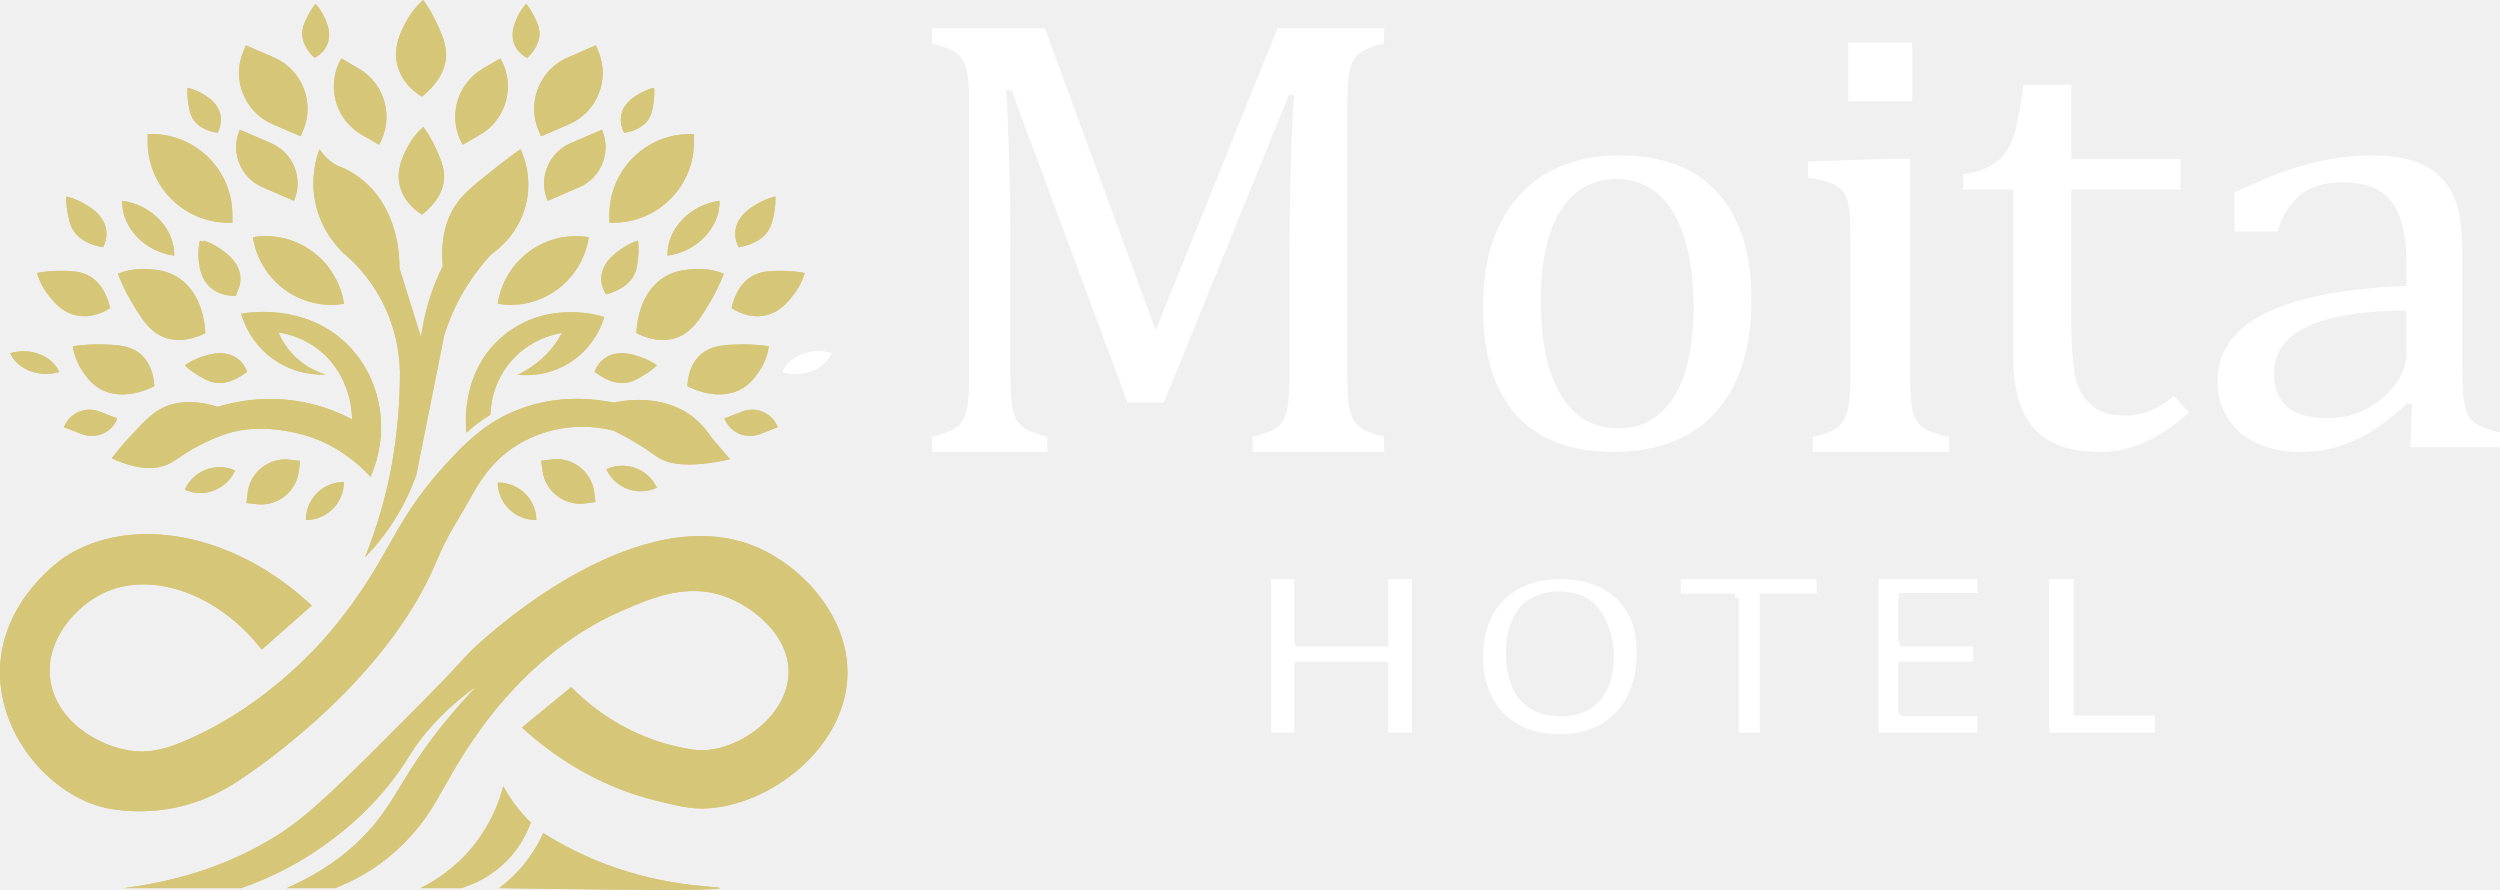
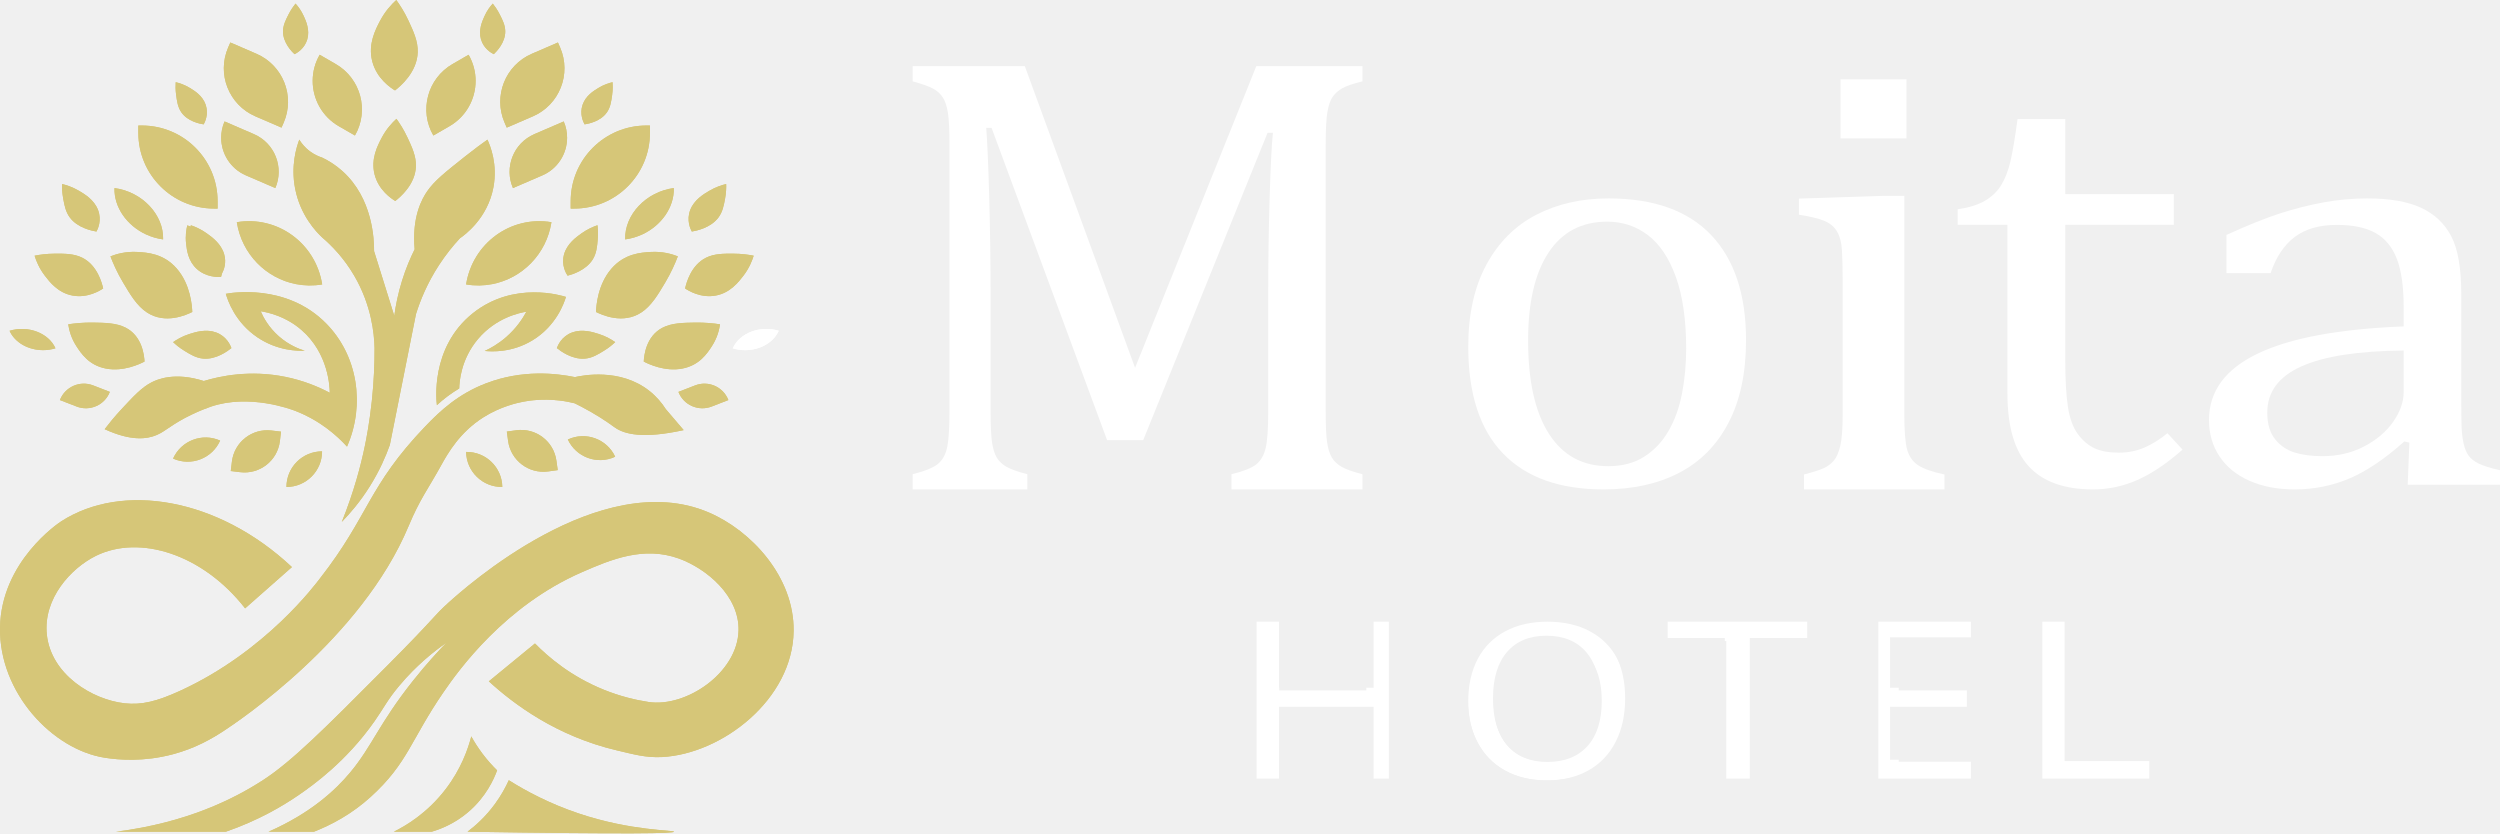
- <svg xmlns="http://www.w3.org/2000/svg" width="177" height="63" viewBox="0 0 177 63" fill="none">
+ <svg xmlns="http://www.w3.org/2000/svg" width="189" height="63" viewBox="0 0 189 63" fill="none">
  <path d="M43.757 61.499C41.498 60.742 39.718 59.772 38.465 58.984C38.228 59.51 37.894 60.127 37.425 60.77C36.714 61.743 35.946 62.425 35.343 62.878C47.888 63.074 50.953 63.003 50.957 62.878C50.961 62.749 47.745 62.836 43.757 61.499Z" fill="#D6C678" />
  <path d="M43.757 61.499C41.498 60.742 39.718 59.772 38.465 58.984C38.228 59.51 37.894 60.127 37.425 60.77C36.714 61.743 35.946 62.425 35.343 62.878C47.888 63.074 50.953 63.003 50.957 62.878C50.961 62.749 47.745 62.836 43.757 61.499Z" fill="#D6C678" />
  <path d="M37.581 58.238C37.232 57.897 36.85 57.477 36.47 56.972C36.124 56.511 35.849 56.069 35.629 55.671C35.389 56.602 34.868 58.128 33.677 59.678C32.288 61.485 30.673 62.433 29.773 62.878C30.728 62.878 31.682 62.878 32.636 62.878C33.277 62.691 34.344 62.289 35.395 61.395C36.749 60.242 37.34 58.898 37.581 58.238Z" fill="#D6C678" />
  <path d="M37.581 58.238C37.232 57.897 36.85 57.477 36.47 56.972C36.124 56.511 35.849 56.069 35.629 55.671C35.389 56.602 34.868 58.128 33.677 59.678C32.288 61.485 30.673 62.433 29.773 62.878C30.728 62.878 31.682 62.878 32.636 62.878C33.277 62.691 34.344 62.289 35.395 61.395C36.749 60.242 37.34 58.898 37.581 58.238Z" fill="#D6C678" />
  <path d="M53.57 38.736C45.375 35.244 35.089 44.495 33.904 45.562C32.69 46.654 33.145 46.438 29.186 50.415C24.465 55.158 22.062 57.559 19.899 58.966C17.702 60.395 14.122 62.198 8.771 62.878C11.539 62.878 14.306 62.878 17.073 62.878C19.544 62.023 21.397 60.924 22.64 60.064C23.625 59.382 26.176 57.583 28.316 54.522C29.058 53.461 29.266 52.941 30.189 51.838C31.486 50.289 32.81 49.243 33.742 48.594C33.154 49.202 32.246 50.179 31.231 51.456C28.655 54.696 28.131 56.41 26.477 58.394C25.376 59.715 23.512 61.468 20.3 62.878C21.445 62.878 22.59 62.878 23.735 62.878C25.026 62.37 26.577 61.564 28.038 60.233C30.838 57.682 31.035 55.969 33.521 52.341C34.718 50.594 38.188 45.799 43.968 43.269C46.184 42.299 48.654 41.262 51.325 42.228C53.394 42.977 55.904 45.044 55.833 47.675C55.746 50.875 51.858 53.501 49.031 53.069C48.072 52.923 46.916 52.653 45.666 52.15C43.175 51.148 41.459 49.68 40.443 48.646C39.281 49.6 38.118 50.554 36.956 51.508C38.831 53.226 42.069 55.657 46.637 56.729C47.904 57.026 48.83 57.299 50.072 57.232C54.582 56.988 59.931 52.892 59.999 47.709C60.053 43.62 56.804 40.114 53.57 38.736Z" fill="#D6C678" />
  <path d="M53.57 38.736C45.375 35.244 35.089 44.495 33.904 45.562C32.69 46.654 33.145 46.438 29.186 50.415C24.465 55.158 22.062 57.559 19.899 58.966C17.702 60.395 14.122 62.198 8.771 62.878C11.539 62.878 14.306 62.878 17.073 62.878C19.544 62.023 21.397 60.924 22.64 60.064C23.625 59.382 26.176 57.583 28.316 54.522C29.058 53.461 29.266 52.941 30.189 51.838C31.486 50.289 32.81 49.243 33.742 48.594C33.154 49.202 32.246 50.179 31.231 51.456C28.655 54.696 28.131 56.41 26.477 58.394C25.376 59.715 23.512 61.468 20.3 62.878C21.445 62.878 22.59 62.878 23.735 62.878C25.026 62.37 26.577 61.564 28.038 60.233C30.838 57.682 31.035 55.969 33.521 52.341C34.718 50.594 38.188 45.799 43.968 43.269C46.184 42.299 48.654 41.262 51.325 42.228C53.394 42.977 55.904 45.044 55.833 47.675C55.746 50.875 51.858 53.501 49.031 53.069C48.072 52.923 46.916 52.653 45.666 52.15C43.175 51.148 41.459 49.68 40.443 48.646C39.281 49.6 38.118 50.554 36.956 51.508C38.831 53.226 42.069 55.657 46.637 56.729C47.904 57.026 48.83 57.299 50.072 57.232C54.582 56.988 59.931 52.892 59.999 47.709C60.053 43.62 56.804 40.114 53.57 38.736Z" fill="#D6C678" />
  <path d="M13.066 57.024C14.76 56.575 16.001 55.853 16.917 55.255C17.962 54.572 27.318 48.331 30.894 39.761C31.741 37.731 32.379 36.944 33.347 35.187C33.846 34.282 34.749 32.687 36.54 31.553C37.842 30.729 39.139 30.449 39.55 30.371C39.972 30.29 40.995 30.126 42.291 30.278C42.762 30.334 43.154 30.417 43.442 30.489C43.734 30.631 44.182 30.857 44.711 31.163C45.691 31.729 46.333 32.213 46.507 32.334C47.215 32.826 48.616 33.191 51.686 32.516C51.235 31.987 50.784 31.458 50.333 30.929C50.043 30.476 49.642 29.983 49.087 29.546C46.877 27.806 44.037 28.381 43.462 28.509C42.066 28.225 39.506 27.921 36.748 28.977C34.648 29.782 33.285 31.05 32.156 32.229C27.796 36.779 27.918 38.953 24.188 43.73C23.894 44.106 20.103 49.263 13.586 52.237C11.877 53.017 10.709 53.315 9.413 53.168C6.955 52.889 3.856 50.988 3.541 47.97C3.257 45.256 5.363 42.952 7.256 42.02C10.534 40.407 15.307 41.859 18.531 45.993L22.07 42.871C16.482 37.63 9.234 36.433 4.619 39.418C4.411 39.553 0.083 42.454 0.001 47.45C-0.079 52.362 3.953 56.659 7.913 57.284C9.004 57.456 10.872 57.606 13.066 57.024Z" fill="#D6C678" />
  <path d="M13.066 57.024C14.76 56.575 16.001 55.853 16.917 55.255C17.962 54.572 27.318 48.331 30.894 39.761C31.741 37.731 32.379 36.944 33.347 35.187C33.846 34.282 34.749 32.687 36.54 31.553C37.842 30.729 39.139 30.449 39.55 30.371C39.972 30.29 40.995 30.126 42.291 30.278C42.762 30.334 43.154 30.417 43.442 30.489C43.734 30.631 44.182 30.857 44.711 31.163C45.691 31.729 46.333 32.213 46.507 32.334C47.215 32.826 48.616 33.191 51.686 32.516C51.235 31.987 50.784 31.458 50.333 30.929C50.043 30.476 49.642 29.983 49.087 29.546C46.877 27.806 44.037 28.381 43.462 28.509C42.066 28.225 39.506 27.921 36.748 28.977C34.648 29.782 33.285 31.05 32.156 32.229C27.796 36.779 27.918 38.953 24.188 43.73C23.894 44.106 20.103 49.263 13.586 52.237C11.877 53.017 10.709 53.315 9.413 53.168C6.955 52.889 3.856 50.988 3.541 47.97C3.257 45.256 5.363 42.952 7.256 42.02C10.534 40.407 15.307 41.859 18.531 45.993L22.07 42.871C16.482 37.63 9.234 36.433 4.619 39.418C4.411 39.553 0.083 42.454 0.001 47.45C-0.079 52.362 3.953 56.659 7.913 57.284C9.004 57.456 10.872 57.606 13.066 57.024Z" fill="#D6C678" />
  <path d="M22.625 10.557C22.404 11.147 21.975 12.539 22.313 14.269C22.707 16.289 23.903 17.527 24.349 17.946C25.058 18.55 25.996 19.497 26.789 20.86C28.078 23.075 28.288 25.196 28.316 26.306C28.32 27.414 28.275 28.777 28.108 30.33C27.934 31.951 27.692 33.182 27.596 33.649C27.286 35.161 26.764 37.161 25.841 39.454C26.489 38.791 27.251 37.897 27.969 36.748C28.69 35.593 29.161 34.511 29.473 33.635C30.132 30.337 30.791 27.038 31.45 23.739C31.769 22.718 32.292 21.423 33.174 20.062C33.705 19.243 34.259 18.565 34.77 18.015C35.141 17.759 36.861 16.509 37.303 14.165C37.628 12.442 37.086 11.069 36.852 10.557C36.45 10.841 35.868 11.265 35.187 11.806C33.63 13.042 32.852 13.66 32.307 14.443C31.9 15.026 31.127 16.401 31.347 18.848C31.021 19.502 30.684 20.292 30.398 21.207C30.088 22.201 29.91 23.108 29.808 23.878C29.299 22.248 28.79 20.617 28.281 18.987C28.285 18.135 28.198 14.986 25.863 12.913C25.364 12.47 24.842 12.147 24.349 11.91C24.117 11.836 23.794 11.703 23.458 11.459C23.027 11.146 22.768 10.789 22.625 10.557Z" fill="#D6C678" />
  <path d="M22.625 10.557C22.404 11.147 21.975 12.539 22.313 14.269C22.707 16.289 23.903 17.527 24.349 17.946C25.058 18.55 25.996 19.497 26.789 20.86C28.078 23.075 28.288 25.196 28.316 26.306C28.32 27.414 28.275 28.777 28.108 30.33C27.934 31.951 27.692 33.182 27.596 33.649C27.286 35.161 26.764 37.161 25.841 39.454C26.489 38.791 27.251 37.897 27.969 36.748C28.69 35.593 29.161 34.511 29.473 33.635C30.132 30.337 30.791 27.038 31.45 23.739C31.769 22.718 32.292 21.423 33.174 20.062C33.705 19.243 34.259 18.565 34.77 18.015C35.141 17.759 36.861 16.509 37.303 14.165C37.628 12.442 37.086 11.069 36.852 10.557C36.45 10.841 35.868 11.265 35.187 11.806C33.63 13.042 32.852 13.66 32.307 14.443C31.9 15.026 31.127 16.401 31.347 18.848C31.021 19.502 30.684 20.292 30.398 21.207C30.088 22.201 29.91 23.108 29.808 23.878C29.299 22.248 28.79 20.617 28.281 18.987C28.285 18.135 28.198 14.986 25.863 12.913C25.364 12.47 24.842 12.147 24.349 11.91C24.117 11.836 23.794 11.703 23.458 11.459C23.027 11.146 22.768 10.789 22.625 10.557Z" fill="#D6C678" />
  <path d="M26.234 33.765C27.643 30.551 27.012 26.854 24.672 24.468C21.649 21.384 17.396 22.149 17.073 22.213C17.209 22.682 17.755 24.356 19.468 25.509C20.986 26.531 22.519 26.536 23.042 26.515C22.601 26.381 21.844 26.089 21.099 25.439C20.295 24.739 19.895 23.962 19.71 23.531C20.333 23.631 21.618 23.927 22.799 24.953C24.842 26.729 24.924 29.257 24.931 29.695C24.102 29.255 22.976 28.774 21.584 28.492C18.881 27.943 16.624 28.436 15.408 28.804C13.203 28.099 11.87 28.69 11.452 28.908C10.708 29.296 10.126 29.921 9.197 30.92C8.634 31.525 8.204 32.062 7.913 32.447C9.898 33.361 11.112 33.206 11.861 32.88C12.564 32.574 13.01 32.05 14.506 31.336C15.124 31.041 15.659 30.839 15.928 30.747C18.83 29.755 21.991 30.934 22.313 31.059C24.242 31.805 25.524 32.984 26.234 33.765Z" fill="#D6C678" />
  <path d="M26.234 33.765C27.643 30.551 27.012 26.854 24.672 24.468C21.649 21.384 17.396 22.149 17.073 22.213C17.209 22.682 17.755 24.356 19.468 25.509C20.986 26.531 22.519 26.536 23.042 26.515C22.601 26.381 21.844 26.089 21.099 25.439C20.295 24.739 19.895 23.962 19.71 23.531C20.333 23.631 21.618 23.927 22.799 24.953C24.842 26.729 24.924 29.257 24.931 29.695C24.102 29.255 22.976 28.774 21.584 28.492C18.881 27.943 16.624 28.436 15.408 28.804C13.203 28.099 11.87 28.69 11.452 28.908C10.708 29.296 10.126 29.921 9.197 30.92C8.634 31.525 8.204 32.062 7.913 32.447C9.898 33.361 11.112 33.206 11.861 32.88C12.564 32.574 13.01 32.05 14.506 31.336C15.124 31.041 15.659 30.839 15.928 30.747C18.83 29.755 21.991 30.934 22.313 31.059C24.242 31.805 25.524 32.984 26.234 33.765Z" fill="#D6C678" />
  <path d="M38.257 25.491C37.669 26.002 37.089 26.327 36.644 26.532C37.144 26.584 38.691 26.682 40.261 25.725C42.074 24.621 42.655 22.881 42.786 22.447C42.52 22.359 38.855 21.209 35.759 23.67C32.466 26.287 33.005 30.455 33.03 30.629C33.269 30.408 33.545 30.174 33.859 29.94C34.159 29.717 34.449 29.528 34.718 29.368C34.732 28.862 34.84 27.179 36.123 25.647C37.509 23.994 39.321 23.643 39.793 23.566C39.523 24.069 39.049 24.804 38.257 25.491Z" fill="#D6C678" />
  <path d="M38.257 25.491C37.669 26.002 37.089 26.327 36.644 26.532C37.144 26.584 38.691 26.682 40.261 25.725C42.074 24.621 42.655 22.881 42.786 22.447C42.52 22.359 38.855 21.209 35.759 23.67C32.466 26.287 33.005 30.455 33.03 30.629C33.269 30.408 33.545 30.174 33.859 29.94C34.159 29.717 34.449 29.528 34.718 29.368C34.732 28.862 34.84 27.179 36.123 25.647C37.509 23.994 39.321 23.643 39.793 23.566C39.523 24.069 39.049 24.804 38.257 25.491Z" fill="#D6C678" />
  <path d="M16.709 20.938C16.73 20.875 16.76 20.78 16.789 20.663C16.938 20.38 17.133 19.854 16.946 19.213C16.716 18.423 16.045 17.939 15.646 17.652C15.175 17.313 14.727 17.129 14.425 17.028C14.42 17.062 14.416 17.097 14.412 17.134C14.32 17.096 14.235 17.063 14.159 17.036C14.082 17.35 14.002 17.834 14.068 18.415C14.123 18.908 14.217 19.738 14.887 20.34C15.583 20.964 16.462 20.951 16.709 20.938Z" fill="#D6C678" />
  <path d="M16.709 20.938C16.73 20.875 16.76 20.78 16.789 20.663C16.938 20.38 17.133 19.854 16.946 19.213C16.716 18.423 16.045 17.939 15.646 17.652C15.175 17.313 14.727 17.129 14.425 17.028C14.42 17.062 14.416 17.097 14.412 17.134C14.32 17.096 14.235 17.063 14.159 17.036C14.082 17.35 14.002 17.834 14.068 18.415C14.123 18.908 14.217 19.738 14.887 20.34C15.583 20.964 16.462 20.951 16.709 20.938Z" fill="#D6C678" />
  <path d="M28.843 10.44C28.537 11.026 28.023 12.014 28.315 13.177C28.619 14.384 29.6 15.024 29.882 15.194C30.239 14.919 31.403 13.951 31.444 12.568C31.466 11.814 31.149 11.134 30.81 10.406C30.52 9.785 30.206 9.306 29.971 8.984C29.651 9.273 29.203 9.749 28.843 10.44Z" fill="#D6C678" />
  <path d="M28.843 10.44C28.537 11.026 28.023 12.014 28.315 13.177C28.619 14.384 29.6 15.024 29.882 15.194C30.239 14.919 31.403 13.951 31.444 12.568C31.466 11.814 31.149 11.134 30.81 10.406C30.52 9.785 30.206 9.306 29.971 8.984C29.651 9.273 29.203 9.749 28.843 10.44Z" fill="#D6C678" />
  <path d="M29.862 6.837C30.255 6.534 31.536 5.468 31.58 3.945C31.605 3.116 31.256 2.367 30.883 1.566C30.564 0.882 30.218 0.355 29.959 3.80316e-06C29.607 0.319 29.114 0.843 28.717 1.603C28.381 2.248 27.814 3.335 28.136 4.616C28.47 5.945 29.551 6.649 29.862 6.837Z" fill="#D6C678" />
  <path d="M29.862 6.837C30.255 6.534 31.536 5.468 31.58 3.945C31.605 3.116 31.256 2.367 30.883 1.566C30.564 0.882 30.218 0.355 29.959 3.80316e-06C29.607 0.319 29.114 0.843 28.717 1.603C28.381 2.248 27.814 3.335 28.136 4.616C28.47 5.945 29.551 6.649 29.862 6.837Z" fill="#D6C678" />
  <path d="M21.655 36.815C23.143 36.815 24.349 35.609 24.349 34.122C22.861 34.122 21.655 35.327 21.655 36.815Z" fill="#D6C678" />
  <path d="M21.655 36.815C23.143 36.815 24.349 35.609 24.349 34.122C22.861 34.122 21.655 35.327 21.655 36.815Z" fill="#D6C678" />
  <path d="M17.532 34.895L17.446 35.61L18.161 35.697C19.637 35.876 20.98 34.825 21.16 33.349L21.246 32.633L20.531 32.547C19.054 32.367 17.712 33.419 17.532 34.895Z" fill="#D6C678" />
  <path d="M17.532 34.895L17.446 35.61L18.161 35.697C19.637 35.876 20.98 34.825 21.16 33.349L21.246 32.633L20.531 32.547C19.054 32.367 17.712 33.419 17.532 34.895Z" fill="#D6C678" />
  <path d="M13.085 34.67C14.444 35.276 16.037 34.667 16.643 33.309C15.285 32.702 13.692 33.312 13.085 34.67Z" fill="#D6C678" />
  <path d="M13.085 34.67C14.444 35.276 16.037 34.667 16.643 33.309C15.285 32.702 13.692 33.312 13.085 34.67Z" fill="#D6C678" />
  <path d="M35.238 34.166C35.262 35.653 36.488 36.839 37.975 36.814C37.951 35.327 36.725 34.142 35.238 34.166Z" fill="#D6C678" />
  <path d="M35.238 34.166C35.262 35.653 36.488 36.839 37.975 36.814C37.951 35.327 36.725 34.142 35.238 34.166Z" fill="#D6C678" />
  <path d="M39.029 32.529L38.315 32.627L38.413 33.34C38.617 34.814 39.977 35.843 41.45 35.64L42.164 35.541L42.065 34.828C41.862 33.354 40.502 32.325 39.029 32.529Z" fill="#D6C678" />
  <path d="M39.029 32.529L38.315 32.627L38.413 33.34C38.617 34.814 39.977 35.843 41.45 35.64L42.164 35.541L42.065 34.828C41.862 33.354 40.502 32.325 39.029 32.529Z" fill="#D6C678" />
  <path d="M42.929 33.227C43.557 34.575 45.16 35.158 46.508 34.529C45.88 33.181 44.277 32.598 42.929 33.227Z" fill="#D6C678" />
  <path d="M42.929 33.227C43.557 34.575 45.16 35.158 46.508 34.529C45.88 33.181 44.277 32.598 42.929 33.227Z" fill="#D6C678" />
  <path d="M55.399 26.331C55.708 26.427 56.025 26.471 56.336 26.471C57.434 26.471 58.468 25.911 58.871 25.007C57.47 24.58 55.917 25.172 55.399 26.331Z" fill="white" />
  <path d="M55.399 26.331C55.708 26.427 56.025 26.471 56.336 26.471C57.434 26.471 58.468 25.911 58.871 25.007C57.47 24.58 55.917 25.172 55.399 26.331Z" fill="white" />
  <path d="M54.115 22.343C55.209 22.138 55.834 21.324 56.205 20.841C56.641 20.27 56.862 19.71 56.979 19.331C56.613 19.257 56.085 19.179 55.448 19.177C54.7 19.174 54.003 19.172 53.379 19.482C52.232 20.051 51.883 21.403 51.794 21.808C52.05 21.979 52.979 22.555 54.115 22.343Z" fill="#D6C678" />
  <path d="M54.115 22.343C55.209 22.138 55.834 21.324 56.205 20.841C56.641 20.27 56.862 19.71 56.979 19.331C56.613 19.257 56.085 19.179 55.448 19.177C54.7 19.174 54.003 19.172 53.379 19.482C52.232 20.051 51.883 21.403 51.794 21.808C52.05 21.979 52.979 22.555 54.115 22.343Z" fill="#D6C678" />
  <path d="M37.328 4.097C37.533 3.904 38.201 3.229 38.198 2.375C38.195 1.909 37.995 1.513 37.779 1.088C37.595 0.727 37.399 0.454 37.253 0.271C37.07 0.472 36.815 0.795 36.616 1.244C36.448 1.626 36.163 2.268 36.359 2.963C36.564 3.686 37.157 4.012 37.328 4.097Z" fill="#D6C678" />
  <path d="M37.328 4.097C37.533 3.904 38.201 3.229 38.198 2.375C38.195 1.909 37.995 1.513 37.779 1.088C37.595 0.727 37.399 0.454 37.253 0.271C37.07 0.472 36.815 0.795 36.616 1.244C36.448 1.626 36.163 2.268 36.359 2.963C36.564 3.686 37.157 4.012 37.328 4.097Z" fill="#D6C678" />
  <path d="M37.219 21.479C39.466 21.041 41.308 19.227 41.69 16.798C38.615 16.284 35.728 18.389 35.237 21.504C35.914 21.618 36.583 21.603 37.219 21.479Z" fill="#D6C678" />
  <path d="M37.219 21.479C39.466 21.041 41.308 19.227 41.69 16.798C38.615 16.284 35.728 18.389 35.237 21.504C35.914 21.618 36.583 21.603 37.219 21.479Z" fill="#D6C678" />
  <path d="M38.144 9.265L38.31 9.649L40.286 8.796C42.292 7.929 43.215 5.601 42.348 3.596L42.181 3.211L40.205 4.066C38.2 4.933 37.277 7.261 38.144 9.265Z" fill="#D6C678" />
  <path d="M38.144 9.265L38.31 9.649L40.286 8.796C42.292 7.929 43.215 5.601 42.348 3.596L42.181 3.211L40.205 4.066C38.2 4.933 37.277 7.261 38.144 9.265Z" fill="#D6C678" />
  <path d="M44.818 19.601C45.098 19.141 45.143 18.644 45.188 18.112C45.228 17.658 45.202 17.285 45.169 17.028C44.867 17.129 44.419 17.313 43.948 17.652C43.548 17.939 42.877 18.423 42.647 19.213C42.408 20.033 42.795 20.667 42.91 20.842C43.231 20.758 44.302 20.446 44.818 19.601Z" fill="#D6C678" />
  <path d="M44.818 19.601C45.098 19.141 45.143 18.644 45.188 18.112C45.228 17.658 45.202 17.285 45.169 17.028C44.867 17.129 44.419 17.313 43.948 17.652C43.548 17.939 42.877 18.423 42.647 19.213C42.408 20.033 42.795 20.667 42.91 20.842C43.231 20.758 44.302 20.446 44.818 19.601Z" fill="#D6C678" />
  <path d="M45.89 8.482C46.153 8.098 46.213 7.658 46.278 7.186C46.333 6.783 46.327 6.447 46.311 6.214C46.047 6.275 45.653 6.396 45.234 6.652C44.877 6.869 44.278 7.236 44.044 7.92C43.8 8.629 44.103 9.235 44.194 9.403C44.473 9.36 45.408 9.186 45.89 8.482Z" fill="#D6C678" />
  <path d="M45.89 8.482C46.153 8.098 46.213 7.658 46.278 7.186C46.333 6.783 46.327 6.447 46.311 6.214C46.047 6.275 45.653 6.396 45.234 6.652C44.877 6.869 44.278 7.236 44.044 7.92C43.8 8.629 44.103 9.235 44.194 9.403C44.473 9.36 45.408 9.186 45.89 8.482Z" fill="#D6C678" />
  <path d="M33.978 9.543C35.247 8.811 35.957 7.481 35.957 6.114C35.957 5.443 35.785 4.762 35.426 4.14L34.209 4.843C32.317 5.936 31.668 8.354 32.761 10.245L33.978 9.543Z" fill="#D6C678" />
  <path d="M33.978 9.543C35.247 8.811 35.957 7.481 35.957 6.114C35.957 5.443 35.785 4.762 35.426 4.14L34.209 4.843C32.317 5.936 31.668 8.354 32.761 10.245L33.978 9.543Z" fill="#D6C678" />
  <path d="M44.23 27.111C44.767 27.064 45.193 26.803 45.648 26.523C46.038 26.286 46.321 26.042 46.508 25.864C46.247 25.681 45.833 25.429 45.281 25.252C44.812 25.103 44.025 24.851 43.252 25.134C42.451 25.43 42.17 26.117 42.099 26.315C42.355 26.523 43.243 27.198 44.23 27.111Z" fill="#D6C678" />
  <path d="M44.23 27.111C44.767 27.064 45.193 26.803 45.648 26.523C46.038 26.286 46.321 26.042 46.508 25.864C46.247 25.681 45.833 25.429 45.281 25.252C44.812 25.103 44.025 24.851 43.252 25.134C42.451 25.43 42.17 26.117 42.099 26.315C42.355 26.523 43.243 27.198 44.23 27.111Z" fill="#D6C678" />
  <path d="M49.206 19.048C48.464 19.091 47.213 19.162 46.218 20.318C45.185 21.516 45.075 23.129 45.057 23.585C45.519 23.817 47.095 24.532 48.484 23.622C49.242 23.125 49.745 22.275 50.285 21.367C50.747 20.592 51.052 19.884 51.245 19.38C50.789 19.201 50.08 18.997 49.206 19.048Z" fill="#D6C678" />
  <path d="M49.206 19.048C48.464 19.091 47.213 19.162 46.218 20.318C45.185 21.516 45.075 23.129 45.057 23.585C45.519 23.817 47.095 24.532 48.484 23.622C49.242 23.125 49.745 22.275 50.285 21.367C50.747 20.592 51.052 19.884 51.245 19.38C50.789 19.201 50.08 18.997 49.206 19.048Z" fill="#D6C678" />
  <path d="M47.262 18.099C47.722 18.038 48.16 17.905 48.564 17.718C49.99 17.053 50.982 15.676 50.94 14.218C48.853 14.493 47.207 16.228 47.262 18.099Z" fill="#D6C678" />
  <path d="M47.262 18.099C47.722 18.038 48.16 17.905 48.564 17.718C49.99 17.053 50.982 15.676 50.94 14.218C48.853 14.493 47.207 16.228 47.262 18.099Z" fill="#D6C678" />
  <path d="M53.814 26.178C54.224 25.549 54.374 24.934 54.435 24.518C53.978 24.447 53.322 24.375 52.547 24.387C51.64 24.401 50.792 24.415 50.101 24.767C48.829 25.413 48.691 26.891 48.667 27.335C49.014 27.515 50.263 28.12 51.594 27.862C52.881 27.613 53.466 26.713 53.814 26.178Z" fill="#D6C678" />
  <path d="M53.814 26.178C54.224 25.549 54.374 24.934 54.435 24.518C53.978 24.447 53.322 24.375 52.547 24.387C51.64 24.401 50.792 24.415 50.101 24.767C48.829 25.413 48.691 26.891 48.667 27.335C49.014 27.515 50.263 28.12 51.594 27.862C52.881 27.613 53.466 26.713 53.814 26.178Z" fill="#D6C678" />
  <path d="M49.136 10.043V9.49H48.869C45.706 9.49 43.143 12.053 43.143 15.215V15.768H43.41C46.572 15.768 49.136 13.206 49.136 10.043Z" fill="#D6C678" />
  <path d="M49.136 10.043V9.49H48.869C45.706 9.49 43.143 12.053 43.143 15.215V15.768H43.41C46.572 15.768 49.136 13.206 49.136 10.043Z" fill="#D6C678" />
  <path d="M54.314 16.443C54.635 16.011 54.724 15.52 54.82 14.994C54.901 14.546 54.908 14.171 54.899 13.913C54.588 13.987 54.125 14.129 53.627 14.422C53.202 14.672 52.49 15.093 52.187 15.858C51.875 16.652 52.201 17.32 52.301 17.505C52.628 17.451 53.723 17.238 54.314 16.443Z" fill="#D6C678" />
  <path d="M54.314 16.443C54.635 16.011 54.724 15.52 54.82 14.994C54.901 14.546 54.908 14.171 54.899 13.913C54.588 13.987 54.125 14.129 53.627 14.422C53.202 14.672 52.49 15.093 52.187 15.858C51.875 16.652 52.201 17.32 52.301 17.505C52.628 17.451 53.723 17.238 54.314 16.443Z" fill="#D6C678" />
  <path d="M40.397 10.14C38.824 10.82 38.099 12.647 38.779 14.218L41.002 13.259C42.174 12.753 42.873 11.61 42.873 10.41C42.873 9.999 42.792 9.582 42.618 9.181L40.397 10.14Z" fill="#D6C678" />
  <path d="M40.397 10.14C38.824 10.82 38.099 12.647 38.779 14.218L41.002 13.259C42.174 12.753 42.873 11.61 42.873 10.41C42.873 9.999 42.792 9.582 42.618 9.181L40.397 10.14Z" fill="#D6C678" />
  <path d="M53.804 30.733L55.065 30.244C54.677 29.244 53.55 28.747 52.55 29.137L51.289 29.626C51.677 30.626 52.804 31.123 53.804 30.733Z" fill="#D6C678" />
  <path d="M53.804 30.733L55.065 30.244C54.677 29.244 53.55 28.747 52.55 29.137L51.289 29.626C51.677 30.626 52.804 31.123 53.804 30.733Z" fill="#D6C678" />
  <path d="M3.258 26.471C3.569 26.471 3.886 26.427 4.194 26.331C3.677 25.172 2.124 24.58 0.723 25.007C1.125 25.911 2.159 26.471 3.258 26.471Z" fill="#D6C678" />
  <path d="M3.258 26.471C3.569 26.471 3.886 26.427 4.194 26.331C3.677 25.172 2.124 24.58 0.723 25.007C1.125 25.911 2.159 26.471 3.258 26.471Z" fill="#D6C678" />
  <path d="M5.479 22.343C6.614 22.555 7.544 21.979 7.8 21.808C7.71 21.403 7.362 20.051 6.215 19.482C5.591 19.172 4.893 19.174 4.146 19.177C3.509 19.179 2.981 19.257 2.615 19.331C2.731 19.71 2.953 20.27 3.389 20.841C3.759 21.324 4.385 22.138 5.479 22.343Z" fill="#D6C678" />
  <path d="M5.479 22.343C6.614 22.555 7.544 21.979 7.8 21.808C7.71 21.403 7.362 20.051 6.215 19.482C5.591 19.172 4.893 19.174 4.146 19.177C3.509 19.179 2.981 19.257 2.615 19.331C2.731 19.71 2.953 20.27 3.389 20.841C3.759 21.324 4.385 22.138 5.479 22.343Z" fill="#D6C678" />
  <path d="M22.265 4.097C22.437 4.012 23.029 3.686 23.234 2.963C23.43 2.268 23.146 1.626 22.978 1.244C22.779 0.795 22.523 0.472 22.341 0.271C22.195 0.454 21.999 0.727 21.814 1.088C21.599 1.513 21.398 1.909 21.395 2.375C21.392 3.229 22.06 3.904 22.265 4.097Z" fill="#D6C678" />
  <path d="M22.265 4.097C22.437 4.012 23.029 3.686 23.234 2.963C23.43 2.268 23.146 1.626 22.978 1.244C22.779 0.795 22.523 0.472 22.341 0.271C22.195 0.454 21.999 0.727 21.814 1.088C21.599 1.513 21.398 1.909 21.395 2.375C21.392 3.229 22.06 3.904 22.265 4.097Z" fill="#D6C678" />
  <path d="M22.375 21.479C23.01 21.603 23.68 21.618 24.357 21.504C23.866 18.389 20.978 16.284 17.903 16.798C18.285 19.227 20.127 21.041 22.375 21.479Z" fill="#D6C678" />
  <path d="M22.375 21.479C23.01 21.603 23.68 21.618 24.357 21.504C23.866 18.389 20.978 16.284 17.903 16.798C18.285 19.227 20.127 21.041 22.375 21.479Z" fill="#D6C678" />
  <path d="M19.307 8.796L21.283 9.649L21.45 9.265C22.317 7.261 21.394 4.933 19.388 4.066L17.412 3.211L17.246 3.596C16.378 5.601 17.302 7.929 19.307 8.796Z" fill="#D6C678" />
  <path d="M19.307 8.796L21.283 9.649L21.45 9.265C22.317 7.261 21.394 4.933 19.388 4.066L17.412 3.211L17.246 3.596C16.378 5.601 17.302 7.929 19.307 8.796Z" fill="#D6C678" />
  <path d="M13.703 8.482C14.185 9.186 15.12 9.36 15.399 9.403C15.491 9.235 15.793 8.629 15.55 7.92C15.315 7.236 14.716 6.869 14.36 6.652C13.941 6.396 13.547 6.275 13.283 6.214C13.267 6.447 13.261 6.783 13.316 7.186C13.38 7.658 13.441 8.098 13.703 8.482Z" fill="#D6C678" />
  <path d="M13.703 8.482C14.185 9.186 15.12 9.36 15.399 9.403C15.491 9.235 15.793 8.629 15.55 7.92C15.315 7.236 14.716 6.869 14.36 6.652C13.941 6.396 13.547 6.275 13.283 6.214C13.267 6.447 13.261 6.783 13.316 7.186C13.38 7.658 13.441 8.098 13.703 8.482Z" fill="#D6C678" />
  <path d="M25.616 9.543L26.833 10.245C27.925 8.354 27.276 5.936 25.384 4.843L24.168 4.14C23.808 4.762 23.637 5.443 23.637 6.114C23.637 7.481 24.346 8.811 25.616 9.543Z" fill="#D6C678" />
  <path d="M25.616 9.543L26.833 10.245C27.925 8.354 27.276 5.936 25.384 4.843L24.168 4.14C23.808 4.762 23.637 5.443 23.637 6.114C23.637 7.481 24.346 8.811 25.616 9.543Z" fill="#D6C678" />
  <path d="M13.085 25.864C13.273 26.042 13.556 26.286 13.945 26.523C14.401 26.803 14.827 27.064 15.364 27.111C16.35 27.198 17.238 26.523 17.495 26.315C17.424 26.117 17.142 25.43 16.342 25.134C15.569 24.851 14.781 25.103 14.312 25.252C13.761 25.429 13.346 25.681 13.085 25.864Z" fill="#D6C678" />
  <path d="M13.085 25.864C13.273 26.042 13.556 26.286 13.945 26.523C14.401 26.803 14.827 27.064 15.364 27.111C16.35 27.198 17.238 26.523 17.495 26.315C17.424 26.117 17.142 25.43 16.342 25.134C15.569 24.851 14.781 25.103 14.312 25.252C13.761 25.429 13.346 25.681 13.085 25.864Z" fill="#D6C678" />
  <path d="M11.109 23.622C12.498 24.532 14.075 23.817 14.537 23.585C14.519 23.129 14.408 21.516 13.376 20.318C12.38 19.162 11.13 19.091 10.388 19.048C9.514 18.997 8.804 19.201 8.349 19.38C8.542 19.884 8.847 20.592 9.309 21.367C9.848 22.275 10.351 23.125 11.109 23.622Z" fill="#D6C678" />
  <path d="M11.109 23.622C12.498 24.532 14.075 23.817 14.537 23.585C14.519 23.129 14.408 21.516 13.376 20.318C12.38 19.162 11.13 19.091 10.388 19.048C9.514 18.997 8.804 19.201 8.349 19.38C8.542 19.884 8.847 20.592 9.309 21.367C9.848 22.275 10.351 23.125 11.109 23.622Z" fill="#D6C678" />
  <path d="M11.03 17.718C11.434 17.905 11.872 18.038 12.332 18.099C12.386 16.228 10.741 14.493 8.654 14.218C8.611 15.676 9.604 17.053 11.03 17.718Z" fill="#D6C678" />
  <path d="M11.03 17.718C11.434 17.905 11.872 18.038 12.332 18.099C12.386 16.228 10.741 14.493 8.654 14.218C8.611 15.676 9.604 17.053 11.03 17.718Z" fill="#D6C678" />
  <path d="M7.999 27.862C9.331 28.12 10.58 27.515 10.926 27.335C10.903 26.891 10.764 25.413 9.493 24.767C8.801 24.415 7.953 24.401 7.046 24.387C6.272 24.375 5.616 24.447 5.159 24.518C5.219 24.934 5.37 25.549 5.78 26.178C6.128 26.713 6.713 27.613 7.999 27.862Z" fill="#D6C678" />
  <path d="M7.999 27.862C9.331 28.12 10.58 27.515 10.926 27.335C10.903 26.891 10.764 25.413 9.493 24.767C8.801 24.415 7.953 24.401 7.046 24.387C6.272 24.375 5.616 24.447 5.159 24.518C5.219 24.934 5.37 25.549 5.78 26.178C6.128 26.713 6.713 27.613 7.999 27.862Z" fill="#D6C678" />
  <path d="M16.184 15.768H16.451V15.215C16.451 12.053 13.888 9.49 10.724 9.49H10.457V10.043C10.457 13.206 13.022 15.768 16.184 15.768Z" fill="#D6C678" />
  <path d="M16.184 15.768H16.451V15.215C16.451 12.053 13.888 9.49 10.724 9.49H10.457V10.043C10.457 13.206 13.022 15.768 16.184 15.768Z" fill="#D6C678" />
  <path d="M5.28 16.443C5.871 17.238 6.965 17.451 7.293 17.505C7.393 17.32 7.719 16.652 7.406 15.858C7.104 15.093 6.392 14.672 5.967 14.422C5.469 14.129 5.006 13.987 4.694 13.913C4.685 14.171 4.693 14.546 4.774 14.994C4.87 15.52 4.958 16.011 5.28 16.443Z" fill="#D6C678" />
  <path d="M5.28 16.443C5.871 17.238 6.965 17.451 7.293 17.505C7.393 17.32 7.719 16.652 7.406 15.858C7.104 15.093 6.392 14.672 5.967 14.422C5.469 14.129 5.006 13.987 4.694 13.913C4.685 14.171 4.693 14.546 4.774 14.994C4.87 15.52 4.958 16.011 5.28 16.443Z" fill="#D6C678" />
  <path d="M18.592 13.259L20.814 14.218C21.494 12.647 20.77 10.82 19.197 10.14L16.976 9.181C16.802 9.582 16.721 9.999 16.721 10.41C16.721 11.61 17.42 12.753 18.592 13.259Z" fill="#D6C678" />
  <path d="M18.592 13.259L20.814 14.218C21.494 12.647 20.77 10.82 19.197 10.14L16.976 9.181C16.802 9.582 16.721 9.999 16.721 10.41C16.721 11.61 17.42 12.753 18.592 13.259Z" fill="#D6C678" />
  <path d="M4.529 30.244L5.79 30.733C6.79 31.123 7.916 30.626 8.304 29.626L7.043 29.137C6.044 28.747 4.917 29.244 4.529 30.244Z" fill="#D6C678" />
  <path d="M4.529 30.244L5.79 30.733C6.79 31.123 7.916 30.626 8.304 29.626L7.043 29.137C6.044 28.747 4.917 29.244 4.529 30.244Z" fill="#D6C678" />
-   <path d="M98 3.077C97.345 3.238 96.871 3.399 96.579 3.56C96.291 3.722 96.06 3.923 95.889 4.165C95.718 4.406 95.59 4.769 95.508 5.253C95.426 5.736 95.387 6.483 95.387 7.494V26.506C95.387 27.488 95.419 28.205 95.486 28.66C95.554 29.114 95.664 29.473 95.821 29.736C95.978 30 96.209 30.22 96.515 30.396C96.818 30.572 97.313 30.747 98 30.923V32H88.683V30.923C89.53 30.718 90.118 30.484 90.449 30.22C90.776 29.956 90.997 29.568 91.118 29.055C91.235 28.542 91.296 27.692 91.296 26.506V18.088C91.296 15.876 91.328 13.637 91.396 11.373C91.463 9.11 91.542 7.56 91.631 6.725H91.25L82.402 28.506H79.832L71.611 6.373H71.23C71.305 7.267 71.376 8.887 71.444 11.231C71.508 13.575 71.543 15.986 71.543 18.462V26.506C71.543 27.488 71.575 28.205 71.643 28.66C71.711 29.114 71.821 29.473 71.978 29.736C72.134 30 72.366 30.22 72.672 30.396C72.978 30.572 73.473 30.747 74.157 30.923V32H66V30.923C66.926 30.689 67.545 30.429 67.855 30.143C68.168 29.857 68.375 29.451 68.471 28.923C68.567 28.396 68.617 27.59 68.617 26.506V7.494C68.617 6.483 68.578 5.747 68.503 5.285C68.428 4.824 68.307 4.465 68.136 4.209C67.965 3.952 67.737 3.747 67.453 3.593C67.171 3.439 66.687 3.267 66 3.077V2H73.979L81.822 23.385L90.449 2H98V3.077Z" fill="white" />
-   <path d="M109.094 21.256C109.094 24.172 109.567 26.412 110.513 27.976C111.459 29.541 112.812 30.323 114.576 30.323C115.543 30.323 116.364 30.093 117.044 29.632C117.724 29.173 118.277 28.553 118.701 27.775C119.129 26.997 119.436 26.094 119.623 25.067C119.809 24.041 119.906 22.969 119.906 21.851C119.906 19.77 119.668 18.043 119.202 16.669C118.732 15.296 118.09 14.288 117.282 13.644C116.475 12.999 115.549 12.677 114.51 12.677C112.76 12.677 111.421 13.421 110.492 14.907C109.56 16.393 109.094 18.51 109.094 21.256ZM114.248 32C111.245 32 108.953 31.133 107.372 29.399C105.791 27.665 105 25.099 105 21.702C105 19.366 105.414 17.391 106.243 15.777C107.075 14.164 108.21 12.964 109.657 12.178C111.1 11.393 112.746 11 114.597 11C117.686 11 120.027 11.881 121.615 13.644C123.203 15.406 124 17.936 124 21.235C124 23.585 123.603 25.566 122.806 27.18C122.012 28.794 120.886 30.001 119.426 30.801C117.969 31.6 116.243 32 114.248 32Z" fill="white" />
-   <path d="M135.39 3V7.174H130.857V3H135.39ZM128.345 30.946C128.985 30.774 129.44 30.623 129.711 30.494C129.982 30.365 130.213 30.186 130.402 29.956C130.59 29.727 130.735 29.376 130.845 28.902C130.951 28.429 131.006 27.69 131.006 26.686V17.306C131.006 16.389 130.987 15.65 130.955 15.091C130.924 14.531 130.806 14.084 130.61 13.746C130.414 13.409 130.115 13.158 129.711 12.993C129.311 12.828 128.738 12.689 128 12.573V11.433L133.738 11.24H135.241V26.622C135.241 27.855 135.308 28.712 135.437 29.193C135.571 29.674 135.822 30.039 136.191 30.29C136.56 30.541 137.164 30.76 138 30.946V32H128.345V30.946Z" fill="white" />
-   <path d="M139 12.335C139.8 12.221 140.444 12.022 140.94 11.738C141.431 11.453 141.82 11.087 142.098 10.639C142.376 10.191 142.597 9.63 142.757 8.954C142.917 8.279 143.085 7.294 143.26 6H146.655V11.268H154.379V13.422H146.655V22.914C146.655 24.293 146.72 25.392 146.846 26.209C146.971 27.027 147.211 27.667 147.562 28.129C147.913 28.591 148.313 28.922 148.758 29.121C149.204 29.32 149.78 29.419 150.481 29.419C151.117 29.419 151.715 29.302 152.276 29.067C152.832 28.833 153.381 28.495 153.925 28.054L155 29.206C153.868 30.187 152.798 30.899 151.784 31.339C150.77 31.779 149.723 32 148.64 32C146.583 32 145.051 31.456 144.049 30.368C143.043 29.281 142.54 27.578 142.54 25.26V13.422H139V12.335Z" fill="white" />
-   <path d="M170.38 21.978C167.245 22.006 164.9 22.389 163.343 23.124C161.783 23.86 161.005 24.972 161.005 26.458C161.005 27.265 161.182 27.902 161.536 28.369C161.89 28.836 162.34 29.158 162.879 29.335C163.421 29.513 164.059 29.601 164.8 29.601C165.851 29.601 166.803 29.367 167.658 28.9C168.514 28.433 169.181 27.839 169.661 27.117C170.14 26.394 170.38 25.68 170.38 24.972V21.978ZM170.771 28.624L170.424 28.539C169.082 29.799 167.821 30.691 166.64 31.214C165.46 31.738 164.206 32 162.879 32C161.706 32 160.673 31.791 159.777 31.374C158.881 30.956 158.195 30.369 157.719 29.611C157.24 28.854 157 27.98 157 26.989C157 24.922 158.114 23.326 160.345 22.201C162.573 21.075 165.918 20.421 170.38 20.236V18.857C170.38 17.384 170.225 16.223 169.915 15.374C169.606 14.525 169.122 13.902 168.459 13.505C167.795 13.109 166.906 12.911 165.796 12.911C164.594 12.911 163.624 13.201 162.89 13.782C162.159 14.362 161.606 15.232 161.234 16.393H158.202V13.633C159.685 12.925 160.92 12.405 161.909 12.072C162.893 11.74 163.882 11.477 164.87 11.287C165.859 11.095 166.862 11 167.88 11C169.406 11 170.635 11.223 171.56 11.669C172.486 12.115 173.179 12.798 173.644 13.718C174.105 14.638 174.337 16.025 174.337 17.88V25.269C174.337 26.317 174.345 27.056 174.359 27.488C174.374 27.92 174.422 28.32 174.5 28.688C174.577 29.056 174.691 29.349 174.846 29.569C175.001 29.789 175.23 29.976 175.528 30.132C175.831 30.288 176.318 30.45 177 30.62V31.66H170.657L170.771 28.624Z" fill="white" />
-   <mask id="mask0_10_56" style="mask-type:luminance" maskUnits="userSpaceOnUse" x="89" y="40" width="11" height="12">
-     <path d="M98.264 40.662H99.978V51.873H98.264V46.848H91.64V51.873H89.925V40.662H91.64V45.512H98.264V40.662Z" fill="white" />
+   <path d="M103 6.149C102.304 6.321 101.801 6.492 101.491 6.664C101.184 6.836 100.938 7.051 100.757 7.309C100.575 7.567 100.439 7.954 100.352 8.469C100.265 8.985 100.223 9.782 100.223 10.86V31.139C100.223 32.187 100.257 32.952 100.329 33.437C100.401 33.921 100.518 34.304 100.685 34.586C100.851 34.867 101.097 35.101 101.423 35.289C101.744 35.476 102.27 35.664 103 35.851V37H93.1V35.851C94.001 35.633 94.625 35.383 94.977 35.101C95.325 34.82 95.559 34.406 95.688 33.859C95.813 33.312 95.877 32.405 95.877 31.139V22.161C95.877 19.801 95.911 17.413 95.983 14.998C96.055 12.584 96.138 10.931 96.233 10.04H95.828L86.427 33.273H83.696L74.962 9.665H74.557C74.636 10.618 74.712 12.346 74.784 14.846C74.852 17.347 74.89 19.918 74.89 22.559V31.139C74.89 32.187 74.924 32.952 74.996 33.437C75.068 33.921 75.185 34.304 75.351 34.586C75.518 34.867 75.764 35.101 76.089 35.289C76.414 35.476 76.94 35.664 77.666 35.851V37H69V35.851C69.984 35.602 70.642 35.324 70.971 35.019C71.304 34.714 71.523 34.281 71.625 33.718C71.727 33.156 71.78 32.296 71.78 31.139V10.86C71.78 9.782 71.739 8.997 71.659 8.505C71.58 8.012 71.451 7.629 71.27 7.356C71.088 7.082 70.846 6.864 70.543 6.7C70.245 6.535 69.73 6.352 69 6.149V5H77.477L85.811 27.81L94.977 5H103V6.149Z" fill="white" />
+   <path d="M115.525 25.744C115.525 28.8 116.048 31.146 117.093 32.785C118.139 34.424 119.634 35.243 121.584 35.243C122.652 35.243 123.56 35.002 124.312 34.52C125.064 34.038 125.674 33.389 126.143 32.573C126.616 31.758 126.956 30.813 127.162 29.737C127.368 28.662 127.475 27.539 127.475 26.367C127.475 24.187 127.212 22.378 126.697 20.939C126.178 19.501 125.468 18.444 124.575 17.77C123.682 17.095 122.66 16.757 121.511 16.757C119.577 16.757 118.097 17.536 117.07 19.093C116.04 20.65 115.525 22.867 115.525 25.744ZM121.221 37C117.902 37 115.369 36.092 113.621 34.275C111.874 32.459 111 29.77 111 26.212C111 23.764 111.458 21.695 112.374 20.005C113.293 18.314 114.548 17.058 116.147 16.235C117.742 15.412 119.562 15 121.607 15C125.022 15 127.608 15.923 129.364 17.77C131.119 19.616 132 22.266 132 25.722C132 28.184 131.561 30.26 130.68 31.951C129.802 33.641 128.559 34.906 126.945 35.743C125.334 36.581 123.427 37 121.221 37Z" fill="white" />
+   <path d="M144.129 6V10.461H139.143V6H144.129ZM136.38 35.873C137.084 35.689 137.584 35.528 137.882 35.39C138.18 35.252 138.435 35.061 138.642 34.815C138.849 34.571 139.009 34.195 139.13 33.689C139.246 33.183 139.307 32.393 139.307 31.32V21.293C139.307 20.312 139.285 19.522 139.251 18.924C139.216 18.326 139.087 17.848 138.871 17.487C138.655 17.127 138.327 16.858 137.882 16.682C137.442 16.506 136.812 16.357 136 16.234V15.015L142.312 14.808H143.965V31.251C143.965 32.57 144.038 33.485 144.181 33.999C144.328 34.513 144.604 34.904 145.01 35.172C145.416 35.44 146.08 35.674 147 35.873V37H136.38V35.873Z" fill="white" />
+   <path d="M148 15.822C148.85 15.699 149.534 15.485 150.061 15.179C150.583 14.873 150.996 14.478 151.291 13.996C151.587 13.513 151.822 12.909 151.992 12.181C152.162 11.454 152.34 10.394 152.526 9H156.134V14.674H164.34V16.993H156.134V27.215C156.134 28.701 156.202 29.883 156.336 30.764C156.47 31.645 156.725 32.334 157.097 32.831C157.47 33.329 157.895 33.685 158.368 33.899C158.842 34.114 159.453 34.221 160.198 34.221C160.874 34.221 161.51 34.095 162.105 33.842C162.696 33.589 163.279 33.226 163.858 32.751L165 33.991C163.798 35.048 162.66 35.814 161.583 36.288C160.506 36.763 159.393 37 158.243 37C156.057 37 154.429 36.414 153.364 35.243C152.296 34.072 151.761 32.238 151.761 29.742V16.993H148V15.822Z" fill="white" />
+   <path d="M181.718 26.5C178.27 26.53 175.69 26.931 173.978 27.702C172.262 28.473 171.406 29.637 171.406 31.194C171.406 32.04 171.6 32.707 171.99 33.196C172.379 33.686 172.874 34.023 173.466 34.208C174.063 34.394 174.765 34.486 175.58 34.486C176.736 34.486 177.783 34.242 178.724 33.753C179.665 33.263 180.4 32.64 180.927 31.884C181.454 31.127 181.718 30.379 181.718 29.637V26.5ZM182.148 33.463L181.767 33.374C180.29 34.694 178.903 35.629 177.604 36.177C176.306 36.725 174.927 37 173.466 37C172.176 37 171.041 36.781 170.055 36.344C169.069 35.907 168.314 35.291 167.791 34.497C167.264 33.704 167 32.789 167 31.75C167 29.585 168.225 27.913 170.679 26.734C173.13 25.555 176.809 24.869 181.718 24.676V23.231C181.718 21.688 181.548 20.472 181.207 19.582C180.866 18.692 180.335 18.04 179.604 17.625C178.874 17.21 177.897 17.002 176.675 17.002C175.353 17.002 174.286 17.306 173.479 17.914C172.675 18.522 172.067 19.434 171.657 20.65H168.323V17.759C169.953 17.017 171.312 16.472 172.4 16.123C173.483 15.775 174.57 15.5 175.657 15.3C176.744 15.1 177.848 15 178.968 15C180.647 15 181.998 15.234 183.016 15.701C184.034 16.168 184.797 16.884 185.308 17.847C185.815 18.811 186.071 20.265 186.071 22.207V29.948C186.071 31.046 186.079 31.821 186.095 32.273C186.112 32.725 186.164 33.144 186.25 33.53C186.335 33.916 186.46 34.223 186.631 34.453C186.801 34.683 187.053 34.879 187.381 35.043C187.714 35.206 188.249 35.376 189 35.554V36.644H182.022L182.148 33.463Z" fill="white" />
+   <mask id="mask0_10_56" style="mask-type:luminance" maskUnits="userSpaceOnUse" x="94" y="46" width="12" height="13">
+     <path d="M103.845 46.755H105.697V58.863H103.845V53.436H96.691V58.863H94.839V46.755H96.691V51.993H103.845V46.755Z" fill="white" />
  </mask>
  <g mask="url(#mask0_10_56)">
-     <path d="M98.294 41H100V52H98.294V47.07H91.706V52H90V41H91.706V45.759H98.294V41Z" fill="white" />
+     <path d="M103.295 47H105V59H103.295V53.621H96.706V59H95V47H96.706V52.192H103.295V47Z" fill="white" />
  </g>
-   <mask id="mask1_10_56" style="mask-type:luminance" maskUnits="userSpaceOnUse" x="104" y="40" width="12" height="12">
-     <path d="M113.13 49.519C113.789 48.756 114.121 47.669 114.121 46.26C114.121 44.849 113.793 43.766 113.137 43.008C112.482 42.25 111.556 41.87 110.356 41.87C109.178 41.87 108.26 42.25 107.604 43.008C106.949 43.766 106.621 44.849 106.621 46.26C106.621 47.669 106.949 48.756 107.604 49.519C108.26 50.283 109.178 50.664 110.356 50.664C111.541 50.664 112.467 50.283 113.13 49.519ZM107.439 51.301C106.614 50.834 105.976 50.172 105.53 49.313C105.079 48.454 104.856 47.442 104.856 46.275C104.856 45.099 105.079 44.078 105.519 43.214C105.962 42.35 106.599 41.688 107.428 41.227C108.26 40.766 109.233 40.535 110.356 40.535C111.487 40.535 112.467 40.766 113.296 41.227C114.128 41.688 114.762 42.35 115.205 43.214C115.648 44.078 115.871 45.094 115.871 46.26C115.871 47.426 115.648 48.441 115.205 49.305C114.762 50.169 114.128 50.834 113.296 51.301C112.467 51.767 111.487 52 110.356 52C109.233 52 108.26 51.767 107.439 51.301Z" fill="white" />
+   <mask id="mask1_10_56" style="mask-type:luminance" maskUnits="userSpaceOnUse" x="110" y="46" width="13" height="13">
+     <path d="M119.9 56.321C120.612 55.496 120.97 54.323 120.97 52.8C120.97 51.277 120.616 50.107 119.908 49.288C119.2 48.47 118.2 48.06 116.905 48.06C115.633 48.06 114.641 48.47 113.933 49.288C113.225 50.107 112.871 51.277 112.871 52.8C112.871 54.323 113.225 55.496 113.933 56.321C114.641 57.145 115.633 57.557 116.905 57.557C118.185 57.557 119.184 57.145 119.9 56.321ZM113.754 58.245C112.863 57.741 112.174 57.025 111.692 56.098C111.206 55.17 110.964 54.077 110.964 52.817C110.964 51.547 111.206 50.444 111.68 49.511C112.159 48.578 112.847 47.863 113.742 47.365C114.641 46.867 115.691 46.617 116.905 46.617C118.126 46.617 119.184 46.867 120.079 47.365C120.978 47.863 121.663 48.578 122.141 49.511C122.62 50.444 122.861 51.541 122.861 52.8C122.861 54.06 122.62 55.156 122.141 56.089C121.663 57.022 120.978 57.741 120.079 58.245C119.184 58.748 118.126 59 116.905 59C115.691 59 114.641 58.748 113.754 58.245Z" fill="white" />
  </mask>
  <g mask="url(#mask1_10_56)">
-     <path d="M113.263 49.62C113.921 48.888 114.252 47.845 114.252 46.492C114.252 45.14 113.924 44.1 113.27 43.373C112.615 42.646 111.691 42.282 110.493 42.282C109.317 42.282 108.399 42.646 107.745 43.373C107.09 44.1 106.763 45.14 106.763 46.492C106.763 47.845 107.09 48.888 107.745 49.62C108.399 50.352 109.317 50.718 110.493 50.718C111.676 50.718 112.601 50.352 113.263 49.62ZM107.579 51.329C106.755 50.882 106.119 50.246 105.673 49.422C105.223 48.598 105 47.627 105 46.508C105 45.379 105.223 44.4 105.662 43.571C106.104 42.742 106.741 42.106 107.568 41.664C108.399 41.222 109.371 41 110.493 41C111.622 41 112.601 41.222 113.428 41.664C114.259 42.106 114.892 42.742 115.335 43.571C115.777 44.4 116 45.374 116 46.492C116 47.612 115.777 48.586 115.335 49.414C114.892 50.243 114.259 50.882 113.428 51.329C112.601 51.776 111.622 52 110.493 52C109.371 52 108.399 51.776 107.579 51.329Z" fill="white" />
+     <path d="M120.014 56.404C120.732 55.605 121.093 54.468 121.093 52.992C121.093 51.516 120.736 50.382 120.022 49.588C119.307 48.795 118.299 48.398 116.992 48.398C115.709 48.398 114.708 48.795 113.994 49.588C113.28 50.382 112.923 51.516 112.923 52.992C112.923 54.468 113.28 55.605 113.994 56.404C114.708 57.203 115.709 57.602 116.992 57.602C118.283 57.602 119.292 57.203 120.014 56.404ZM113.814 58.268C112.915 57.78 112.22 57.086 111.734 56.188C111.243 55.288 111 54.229 111 53.008C111 51.777 111.243 50.709 111.722 49.805C112.205 48.9 112.899 48.207 113.802 47.724C114.708 47.242 115.768 47 116.992 47C118.224 47 119.292 47.242 120.194 47.724C121.101 48.207 121.791 48.9 122.274 49.805C122.757 50.709 123 51.772 123 52.992C123 54.213 122.757 55.275 122.274 56.179C121.791 57.084 121.101 57.78 120.194 58.268C119.292 58.756 118.224 59 116.992 59C115.768 59 114.708 58.756 113.814 58.268Z" fill="white" />
  </g>
-   <mask id="mask2_10_56" style="mask-type:luminance" maskUnits="userSpaceOnUse" x="118" y="40" width="11" height="12">
-     <path d="M122.848 51.873V42.029H118.846V40.662H128.615V42.029H124.595V51.873H122.848Z" fill="white" />
+   <mask id="mask2_10_56" style="mask-type:luminance" maskUnits="userSpaceOnUse" x="126" y="46" width="11" height="13">
+     <path d="M130.396 58.863V48.232H126.074V46.755H136.624V48.232H132.283V58.863H130.396Z" fill="white" />
  </mask>
  <g mask="url(#mask2_10_56)">
-     <path d="M123.097 52V42.342H119V41H129V42.342H124.885V52H123.097Z" fill="white" />
+     <path d="M130.506 59V48.464H126V47H137V48.464H132.473V59H130.506Z" fill="white" />
  </g>
-   <mask id="mask3_10_56" style="mask-type:luminance" maskUnits="userSpaceOnUse" x="132" y="40" width="9" height="12">
-     <path d="M132.718 51.873V40.662H140.419V41.982H134.414V45.512H140.084V46.848H134.414V50.553H140.419V51.873H132.718Z" fill="white" />
+   <mask id="mask3_10_56" style="mask-type:luminance" maskUnits="userSpaceOnUse" x="141" y="46" width="9" height="13">
+     <path d="M141.055 58.863V46.755H149.373V48.18H142.887V51.993H149.011V53.436H142.887V57.437H149.373V58.863H141.055Z" fill="white" />
  </mask>
  <g mask="url(#mask3_10_56)">
-     <path d="M133 52V41H140V42.295H134.542V45.759H139.695V47.07H134.542V50.705H140V52H133Z" fill="white" />
+     <path d="M142 59V47H149V48.413H143.542V52.192H148.695V53.621H143.542V57.587H149V59H142Z" fill="white" />
  </g>
-   <mask id="mask4_10_56" style="mask-type:luminance" maskUnits="userSpaceOnUse" x="145" y="40" width="8" height="12">
-     <path d="M145.077 51.873V40.662H146.809V50.505H152.558V51.873H145.077Z" fill="white" />
+   <mask id="mask4_10_56" style="mask-type:luminance" maskUnits="userSpaceOnUse" x="154" y="46" width="9" height="13">
+     <path d="M154.403 58.863V46.755H156.274V57.386H162.483V58.863H154.403Z" fill="white" />
  </mask>
  <g mask="url(#mask4_10_56)">
-     <path d="M145 52V41H146.853V50.658H153V52H145Z" fill="white" />
+     <path d="M154 59V47H156.084V57.536H163V59H154Z" fill="white" />
  </g>
</svg>
